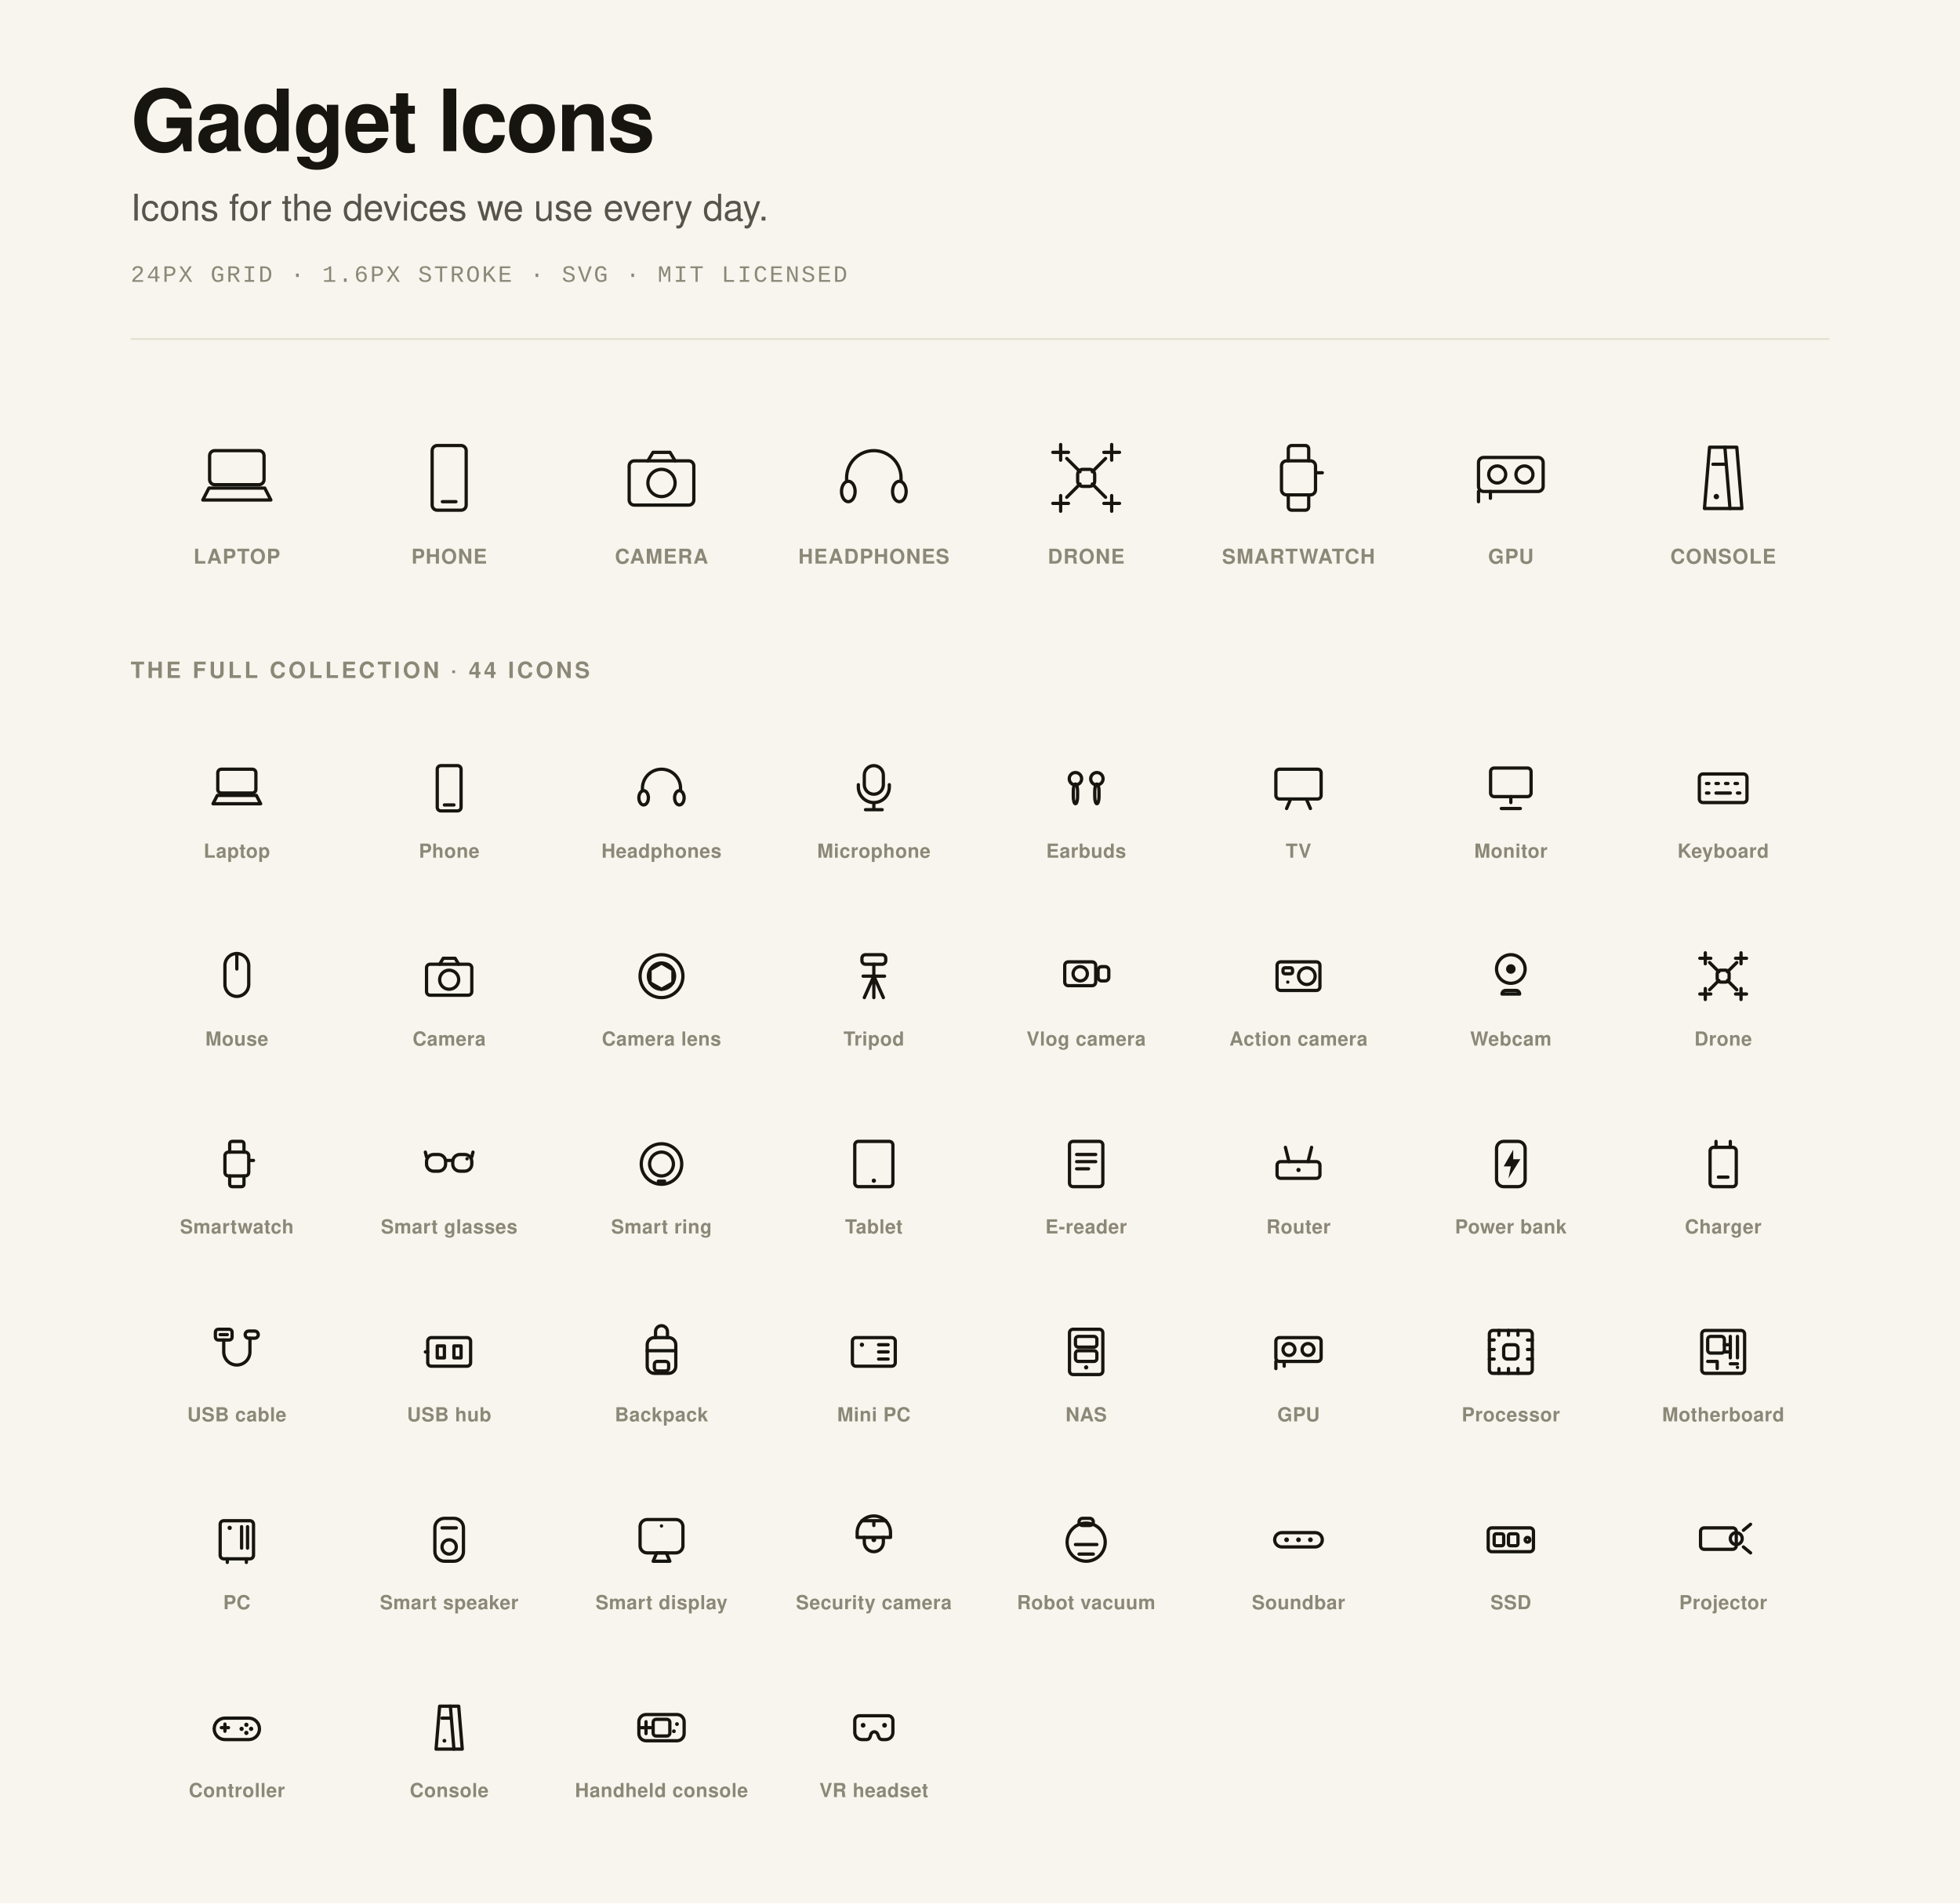
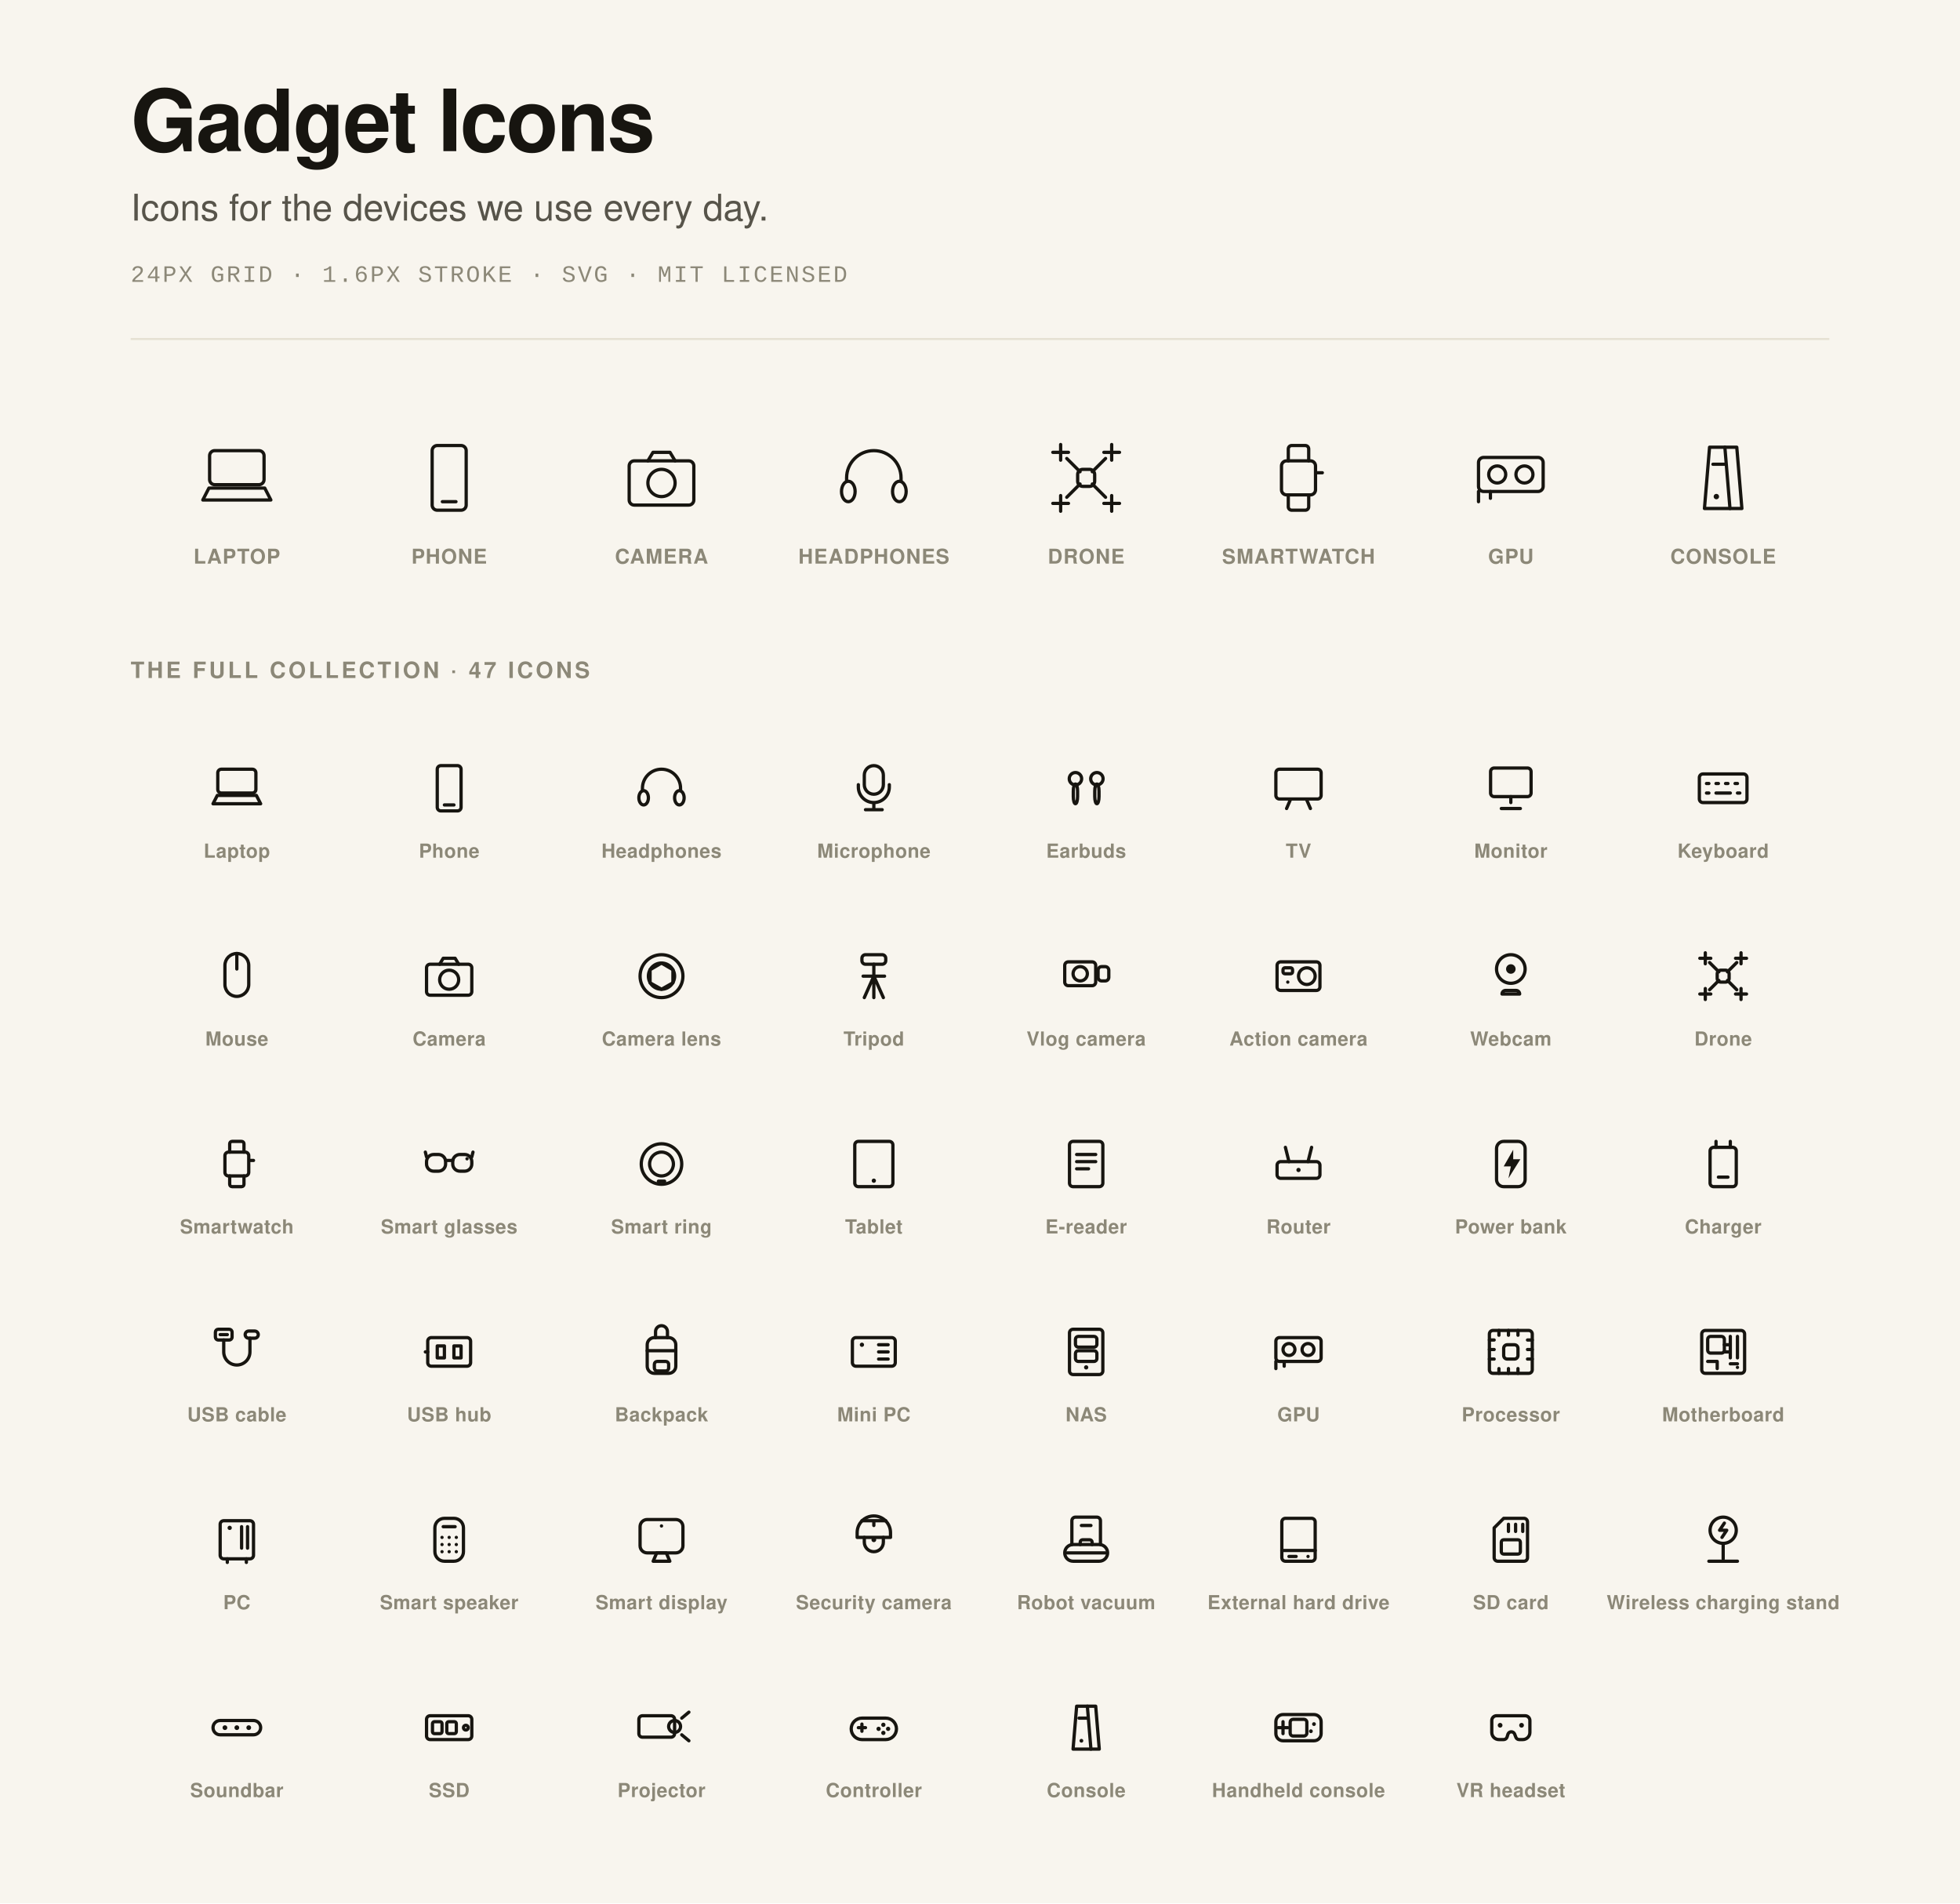
<svg xmlns="http://www.w3.org/2000/svg" width="960" height="932" viewBox="0 0 960 932">
  <rect width="960" height="932" fill="#F8F5EE" />
  <text x="64" y="74" font-family="-apple-system, BlinkMacSystemFont, 'Segoe UI', Helvetica, Arial, sans-serif" font-size="42" font-weight="700" letter-spacing="-0.02em" fill="#171510">Gadget Icons</text>
  <text x="64" y="108" font-family="-apple-system, BlinkMacSystemFont, 'Segoe UI', Helvetica, Arial, sans-serif" font-size="18" font-weight="400" fill="#57544A">Icons for the devices we use every day.</text>
  <text x="64" y="138" font-family="ui-monospace, SFMono-Regular, Menlo, Consolas, 'Liberation Mono', monospace" font-size="11.5" font-weight="500" letter-spacing="0.08em" fill="#8C8878">24PX GRID · 1.6PX STROKE · SVG · MIT LICENSED</text>
  <line x1="64" y1="166" x2="896" y2="166" stroke="#E6E1D3" stroke-width="1" />
  <g transform="translate(96, 214) scale(1.666667)" stroke="#171510" fill="none" stroke-width="0.96" stroke-linecap="round" stroke-linejoin="round">
    <rect x="4" y="4" width="16" height="10" rx="1.5" />
    <path d="M2 18.5h20l-1.8-3.5H3.8z" />
  </g>
  <text x="116" y="276" text-anchor="middle" font-family="-apple-system, BlinkMacSystemFont, 'Segoe UI', Helvetica, Arial, sans-serif" font-size="10" font-weight="600" letter-spacing="0.04em" fill="#8C8878">LAPTOP</text>
  <g transform="translate(200, 214) scale(1.666667)" stroke="#171510" fill="none" stroke-width="0.96" stroke-linecap="round" stroke-linejoin="round">
    <rect x="7" y="2.5" width="10" height="19" rx="1.5" />
    <line x1="10" y1="19" x2="14" y2="19" />
  </g>
  <text x="220" y="276" text-anchor="middle" font-family="-apple-system, BlinkMacSystemFont, 'Segoe UI', Helvetica, Arial, sans-serif" font-size="10" font-weight="600" letter-spacing="0.04em" fill="#8C8878">PHONE</text>
  <g transform="translate(304, 214) scale(1.666667)" stroke="#171510" fill="none" stroke-width="0.96" stroke-linecap="round" stroke-linejoin="round">
    <rect x="2.5" y="7" width="19" height="13" rx="1.5" />
    <circle cx="12" cy="13.5" r="4" />
    <path d="M8 7l1.5-2.5h5L16 7" />
  </g>
  <text x="324" y="276" text-anchor="middle" font-family="-apple-system, BlinkMacSystemFont, 'Segoe UI', Helvetica, Arial, sans-serif" font-size="10" font-weight="600" letter-spacing="0.04em" fill="#8C8878">CAMERA</text>
  <g transform="translate(408, 214) scale(1.666667)" stroke="#171510" fill="none" stroke-width="0.96" stroke-linecap="round" stroke-linejoin="round">
    <path d="M4 13v-1a8 8 0 0 1 16 0v1" />
    <rect x="2.5" y="13" width="4" height="6" rx="3" />
    <rect x="17.5" y="13" width="4" height="6" rx="3" />
  </g>
  <text x="428" y="276" text-anchor="middle" font-family="-apple-system, BlinkMacSystemFont, 'Segoe UI', Helvetica, Arial, sans-serif" font-size="10" font-weight="600" letter-spacing="0.04em" fill="#8C8878">HEADPHONES</text>
  <g transform="translate(512, 214) scale(1.666667)" stroke="#171510" fill="none" stroke-width="0.96" stroke-linecap="round" stroke-linejoin="round">
    <path d="M2.2 4.5h4.6M4.5 2.2v4.6M17.2 4.5h4.6M19.5 2.2v4.6M2.2 19.5h4.6M4.5 17.2v4.6M17.2 19.5h4.6M19.5 17.2v4.6" />
    <path d="M6.3 6.3L10.2 10.2M17.7 6.3L13.8 10.2M6.3 17.7L10.2 13.8M17.7 17.7L13.8 13.8" />
    <rect x="9.5" y="9.5" width="5" height="5" rx="1.5" />
  </g>
  <text x="532" y="276" text-anchor="middle" font-family="-apple-system, BlinkMacSystemFont, 'Segoe UI', Helvetica, Arial, sans-serif" font-size="10" font-weight="600" letter-spacing="0.04em" fill="#8C8878">DRONE</text>
  <g transform="translate(616, 214) scale(1.666667)" stroke="#171510" fill="none" stroke-width="0.96" stroke-linecap="round" stroke-linejoin="round">
    <rect x="7" y="7" width="10" height="10" rx="1.5" />
    <path d="M9 7V3.5a1 1 0 0 1 1-1h4a1 1 0 0 1 1 1V7M9 17v3.5a1 1 0 0 0 1 1h4a1 1 0 0 0 1-1V17" />
    <line x1="17.3" y1="10.5" x2="19" y2="10.5" />
  </g>
  <text x="636" y="276" text-anchor="middle" font-family="-apple-system, BlinkMacSystemFont, 'Segoe UI', Helvetica, Arial, sans-serif" font-size="10" font-weight="600" letter-spacing="0.04em" fill="#8C8878">SMARTWATCH</text>
  <g transform="translate(720, 214) scale(1.666667)" stroke="#171510" fill="none" stroke-width="0.96" stroke-linecap="round" stroke-linejoin="round">
    <rect x="2.5" y="6" width="19" height="10" rx="1.5" />
    <circle cx="8" cy="11" r="2.5" />
    <circle cx="16" cy="11" r="2.5" />
    <path d="M2.5 16v3M6 16v2" />
  </g>
  <text x="740" y="276" text-anchor="middle" font-family="-apple-system, BlinkMacSystemFont, 'Segoe UI', Helvetica, Arial, sans-serif" font-size="10" font-weight="600" letter-spacing="0.04em" fill="#8C8878">GPU</text>
  <g transform="translate(824, 214) scale(1.666667)" stroke="#171510" fill="none" stroke-width="0.96" stroke-linecap="round" stroke-linejoin="round">
    <path d="M8 3h8l1.5 18h-11z" />
    <path d="M12.5 3L14 21M9 8h3.5" />
    <circle cx="10" cy="17.5" r="0.8" fill="#171510" stroke="none" />
  </g>
  <text x="844" y="276" text-anchor="middle" font-family="-apple-system, BlinkMacSystemFont, 'Segoe UI', Helvetica, Arial, sans-serif" font-size="10" font-weight="600" letter-spacing="0.04em" fill="#8C8878">CONSOLE</text>
-   <text x="64" y="332" font-family="-apple-system, BlinkMacSystemFont, 'Segoe UI', Helvetica, Arial, sans-serif" font-size="11" font-weight="700" letter-spacing="0.12em" fill="#8C8878">THE FULL COLLECTION · 44 ICONS</text>
+   <text x="64" y="332" font-family="-apple-system, BlinkMacSystemFont, 'Segoe UI', Helvetica, Arial, sans-serif" font-size="11" font-weight="700" letter-spacing="0.12em" fill="#8C8878">THE FULL COLLECTION · 47 ICONS</text>
  <g transform="translate(102, 372) scale(1.166667)" stroke="#171510" fill="none" stroke-width="1.371" stroke-linecap="round" stroke-linejoin="round">
    <rect x="4" y="4" width="16" height="10" rx="1.5" />
    <path d="M2 18.5h20l-1.8-3.5H3.8z" />
  </g>
  <text x="116" y="420" text-anchor="middle" font-family="-apple-system, BlinkMacSystemFont, 'Segoe UI', Helvetica, Arial, sans-serif" font-size="9.5" font-weight="600" letter-spacing="0.02em" fill="#8C8878">Laptop</text>
  <g transform="translate(206, 372) scale(1.166667)" stroke="#171510" fill="none" stroke-width="1.371" stroke-linecap="round" stroke-linejoin="round">
    <rect x="7" y="2.5" width="10" height="19" rx="1.5" />
    <line x1="10" y1="19" x2="14" y2="19" />
  </g>
  <text x="220" y="420" text-anchor="middle" font-family="-apple-system, BlinkMacSystemFont, 'Segoe UI', Helvetica, Arial, sans-serif" font-size="9.5" font-weight="600" letter-spacing="0.02em" fill="#8C8878">Phone</text>
  <g transform="translate(310, 372) scale(1.166667)" stroke="#171510" fill="none" stroke-width="1.371" stroke-linecap="round" stroke-linejoin="round">
    <path d="M4 13v-1a8 8 0 0 1 16 0v1" />
    <rect x="2.5" y="13" width="4" height="6" rx="3" />
    <rect x="17.5" y="13" width="4" height="6" rx="3" />
  </g>
  <text x="324" y="420" text-anchor="middle" font-family="-apple-system, BlinkMacSystemFont, 'Segoe UI', Helvetica, Arial, sans-serif" font-size="9.5" font-weight="600" letter-spacing="0.02em" fill="#8C8878">Headphones</text>
  <g transform="translate(414, 372) scale(1.166667)" stroke="#171510" fill="none" stroke-width="1.371" stroke-linecap="round" stroke-linejoin="round">
    <rect x="8" y="2.5" width="8" height="12" rx="4" />
    <path d="M5.5 10.5v1a6.5 6.5 0 0 0 13 0v-1M12 18v3M8.5 21h7" />
  </g>
  <text x="428" y="420" text-anchor="middle" font-family="-apple-system, BlinkMacSystemFont, 'Segoe UI', Helvetica, Arial, sans-serif" font-size="9.5" font-weight="600" letter-spacing="0.02em" fill="#8C8878">Microphone</text>
  <g transform="translate(518, 372) scale(1.166667)" stroke="#171510" fill="none" stroke-width="1.371" stroke-linecap="round" stroke-linejoin="round">
    <circle cx="7.5" cy="8" r="2.6" />
    <rect x="6.6" y="10.2" width="1.8" height="8.3" rx="3" />
    <circle cx="16.5" cy="8" r="2.6" />
    <rect x="15.6" y="10.2" width="1.8" height="8.3" rx="3" />
  </g>
  <text x="532" y="420" text-anchor="middle" font-family="-apple-system, BlinkMacSystemFont, 'Segoe UI', Helvetica, Arial, sans-serif" font-size="9.5" font-weight="600" letter-spacing="0.02em" fill="#8C8878">Earbuds</text>
  <g transform="translate(622, 372) scale(1.166667)" stroke="#171510" fill="none" stroke-width="1.371" stroke-linecap="round" stroke-linejoin="round">
    <rect x="2.5" y="4" width="19" height="12.5" rx="1.5" />
    <path d="M7 20.5l1.5-3.5M17 20.5l-1.5-3.5" />
  </g>
  <text x="636" y="420" text-anchor="middle" font-family="-apple-system, BlinkMacSystemFont, 'Segoe UI', Helvetica, Arial, sans-serif" font-size="9.5" font-weight="600" letter-spacing="0.02em" fill="#8C8878">TV</text>
  <g transform="translate(726, 372) scale(1.166667)" stroke="#171510" fill="none" stroke-width="1.371" stroke-linecap="round" stroke-linejoin="round">
    <rect x="3.5" y="3.5" width="17" height="12" rx="1.5" />
    <path d="M12 15.5v2.5" />
    <path d="M8 20.5h8" />
  </g>
  <text x="740" y="420" text-anchor="middle" font-family="-apple-system, BlinkMacSystemFont, 'Segoe UI', Helvetica, Arial, sans-serif" font-size="9.5" font-weight="600" letter-spacing="0.02em" fill="#8C8878">Monitor</text>
  <g transform="translate(830, 372) scale(1.166667)" stroke="#171510" fill="none" stroke-width="1.371" stroke-linecap="round" stroke-linejoin="round">
    <rect x="2" y="6" width="20" height="12" rx="1.5" />
    <path d="M5 10h1M9 10h1M13 10h1M17 10h1M5 14h1M18 14h1M9 14h6" />
  </g>
  <text x="844" y="420" text-anchor="middle" font-family="-apple-system, BlinkMacSystemFont, 'Segoe UI', Helvetica, Arial, sans-serif" font-size="9.5" font-weight="600" letter-spacing="0.02em" fill="#8C8878">Keyboard</text>
  <g transform="translate(102, 464) scale(1.166667)" stroke="#171510" fill="none" stroke-width="1.371" stroke-linecap="round" stroke-linejoin="round">
    <rect x="7" y="2.5" width="10" height="18" rx="5" />
    <line x1="12" y1="2.5" x2="12" y2="9" />
  </g>
  <text x="116" y="512" text-anchor="middle" font-family="-apple-system, BlinkMacSystemFont, 'Segoe UI', Helvetica, Arial, sans-serif" font-size="9.5" font-weight="600" letter-spacing="0.02em" fill="#8C8878">Mouse</text>
  <g transform="translate(206, 464) scale(1.166667)" stroke="#171510" fill="none" stroke-width="1.371" stroke-linecap="round" stroke-linejoin="round">
    <rect x="2.5" y="7" width="19" height="13" rx="1.5" />
    <circle cx="12" cy="13.5" r="4" />
    <path d="M8 7l1.5-2.5h5L16 7" />
  </g>
  <text x="220" y="512" text-anchor="middle" font-family="-apple-system, BlinkMacSystemFont, 'Segoe UI', Helvetica, Arial, sans-serif" font-size="9.5" font-weight="600" letter-spacing="0.02em" fill="#8C8878">Camera</text>
  <g transform="translate(310, 464) scale(1.166667)" stroke="#171510" fill="none" stroke-width="1.371" stroke-linecap="round" stroke-linejoin="round">
    <circle cx="12" cy="12" r="9" />
    <circle cx="12" cy="12" r="5.5" />
    <path d="M12 6.5l4.8 2.8v5.5L12 17.5l-4.8-2.7V9.3z" />
  </g>
  <text x="324" y="512" text-anchor="middle" font-family="-apple-system, BlinkMacSystemFont, 'Segoe UI', Helvetica, Arial, sans-serif" font-size="9.5" font-weight="600" letter-spacing="0.02em" fill="#8C8878">Camera lens</text>
  <g transform="translate(414, 464) scale(1.166667)" stroke="#171510" fill="none" stroke-width="1.371" stroke-linecap="round" stroke-linejoin="round">
    <rect x="7" y="3" width="10" height="4" rx="1.5" />
    <path d="M12 7v5M7.5 12h9M12 12l-4 9M12 12l4 9M12 12v9" />
  </g>
  <text x="428" y="512" text-anchor="middle" font-family="-apple-system, BlinkMacSystemFont, 'Segoe UI', Helvetica, Arial, sans-serif" font-size="9.5" font-weight="600" letter-spacing="0.02em" fill="#8C8878">Tripod</text>
  <g transform="translate(518, 464) scale(1.166667)" stroke="#171510" fill="none" stroke-width="1.371" stroke-linecap="round" stroke-linejoin="round">
    <rect x="3" y="6" width="13" height="10" rx="1.5" />
    <circle cx="9.5" cy="11" r="3" />
    <rect x="17" y="8" width="4.5" height="6" rx="1.5" />
  </g>
  <text x="532" y="512" text-anchor="middle" font-family="-apple-system, BlinkMacSystemFont, 'Segoe UI', Helvetica, Arial, sans-serif" font-size="9.5" font-weight="600" letter-spacing="0.02em" fill="#8C8878">Vlog camera</text>
  <g transform="translate(622, 464) scale(1.166667)" stroke="#171510" fill="none" stroke-width="1.371" stroke-linecap="round" stroke-linejoin="round">
    <rect x="3" y="6" width="18" height="12" rx="1.5" />
    <circle cx="15.5" cy="12" r="3.5" />
    <rect x="5.5" y="8.5" width="4" height="2.5" rx="0.8" />
    <circle cx="7.5" cy="14.5" r="0.7" fill="#171510" stroke="none" />
  </g>
  <text x="636" y="512" text-anchor="middle" font-family="-apple-system, BlinkMacSystemFont, 'Segoe UI', Helvetica, Arial, sans-serif" font-size="9.5" font-weight="600" letter-spacing="0.02em" fill="#8C8878">Action camera</text>
  <g transform="translate(726, 464) scale(1.166667)" stroke="#171510" fill="none" stroke-width="1.371" stroke-linecap="round" stroke-linejoin="round">
    <circle cx="12" cy="9" r="6" />
    <circle cx="12" cy="9" r="2" fill="#171510" stroke="none" />
    <path d="M8.3 19.5h7.4a1.5 1.5 0 0 0-1.5-1.5h-4.4a1.5 1.5 0 0 0-1.5 1.5z" />
  </g>
  <text x="740" y="512" text-anchor="middle" font-family="-apple-system, BlinkMacSystemFont, 'Segoe UI', Helvetica, Arial, sans-serif" font-size="9.5" font-weight="600" letter-spacing="0.02em" fill="#8C8878">Webcam</text>
  <g transform="translate(830, 464) scale(1.166667)" stroke="#171510" fill="none" stroke-width="1.371" stroke-linecap="round" stroke-linejoin="round">
    <path d="M2.2 4.5h4.6M4.5 2.2v4.6M17.2 4.5h4.6M19.5 2.2v4.6M2.2 19.5h4.6M4.5 17.2v4.6M17.2 19.5h4.6M19.5 17.2v4.6" />
    <path d="M6.3 6.3L10.2 10.2M17.7 6.3L13.8 10.2M6.3 17.7L10.2 13.8M17.7 17.7L13.8 13.8" />
    <rect x="9.5" y="9.5" width="5" height="5" rx="1.5" />
  </g>
  <text x="844" y="512" text-anchor="middle" font-family="-apple-system, BlinkMacSystemFont, 'Segoe UI', Helvetica, Arial, sans-serif" font-size="9.5" font-weight="600" letter-spacing="0.02em" fill="#8C8878">Drone</text>
  <g transform="translate(102, 556) scale(1.166667)" stroke="#171510" fill="none" stroke-width="1.371" stroke-linecap="round" stroke-linejoin="round">
    <rect x="7" y="7" width="10" height="10" rx="1.5" />
    <path d="M9 7V3.5a1 1 0 0 1 1-1h4a1 1 0 0 1 1 1V7M9 17v3.5a1 1 0 0 0 1 1h4a1 1 0 0 0 1-1V17" />
    <line x1="17.3" y1="10.5" x2="19" y2="10.5" />
  </g>
  <text x="116" y="604" text-anchor="middle" font-family="-apple-system, BlinkMacSystemFont, 'Segoe UI', Helvetica, Arial, sans-serif" font-size="9.5" font-weight="600" letter-spacing="0.02em" fill="#8C8878">Smartwatch</text>
  <g transform="translate(206, 556) scale(1.166667)" stroke="#171510" fill="none" stroke-width="1.371" stroke-linecap="round" stroke-linejoin="round">
    <rect x="2.5" y="8" width="8" height="7" rx="3" />
    <rect x="13.5" y="8" width="8" height="7" rx="3" />
    <path d="M10.5 10.5h3M2.5 9L2 7M21.5 9l.5-2" />
    <circle cx="19.5" cy="9.8" r="0.7" fill="#171510" stroke="none" />
  </g>
  <text x="220" y="604" text-anchor="middle" font-family="-apple-system, BlinkMacSystemFont, 'Segoe UI', Helvetica, Arial, sans-serif" font-size="9.5" font-weight="600" letter-spacing="0.02em" fill="#8C8878">Smart glasses</text>
  <g transform="translate(310, 556) scale(1.166667)" stroke="#171510" fill="none" stroke-width="1.371" stroke-linecap="round" stroke-linejoin="round">
    <circle cx="12" cy="12" r="8.5" />
    <circle cx="12" cy="12" r="5" />
    <rect x="10" y="18.5" width="4" height="1.5" rx="0.75" fill="#171510" stroke="none" />
  </g>
  <text x="324" y="604" text-anchor="middle" font-family="-apple-system, BlinkMacSystemFont, 'Segoe UI', Helvetica, Arial, sans-serif" font-size="9.5" font-weight="600" letter-spacing="0.02em" fill="#8C8878">Smart ring</text>
  <g transform="translate(414, 556) scale(1.166667)" stroke="#171510" fill="none" stroke-width="1.371" stroke-linecap="round" stroke-linejoin="round">
    <rect x="4" y="2.5" width="16" height="19" rx="1.5" />
    <circle cx="12" cy="19" r="0.9" fill="#171510" stroke="none" />
  </g>
  <text x="428" y="604" text-anchor="middle" font-family="-apple-system, BlinkMacSystemFont, 'Segoe UI', Helvetica, Arial, sans-serif" font-size="9.5" font-weight="600" letter-spacing="0.02em" fill="#8C8878">Tablet</text>
  <g transform="translate(518, 556) scale(1.166667)" stroke="#171510" fill="none" stroke-width="1.371" stroke-linecap="round" stroke-linejoin="round">
    <rect x="5" y="2.5" width="14" height="19" rx="1.5" />
    <path d="M8 8h8M8 11h8M8 14h5" />
  </g>
  <text x="532" y="604" text-anchor="middle" font-family="-apple-system, BlinkMacSystemFont, 'Segoe UI', Helvetica, Arial, sans-serif" font-size="9.5" font-weight="600" letter-spacing="0.02em" fill="#8C8878">E-reader</text>
  <g transform="translate(622, 556) scale(1.166667)" stroke="#171510" fill="none" stroke-width="1.371" stroke-linecap="round" stroke-linejoin="round">
    <rect x="3" y="11" width="18" height="7" rx="1.5" />
    <path d="M8 11l-1.5-6M16 11l1.5-6" />
    <circle cx="12" cy="14.5" r="0.9" fill="#171510" stroke="none" />
  </g>
  <text x="636" y="604" text-anchor="middle" font-family="-apple-system, BlinkMacSystemFont, 'Segoe UI', Helvetica, Arial, sans-serif" font-size="9.5" font-weight="600" letter-spacing="0.02em" fill="#8C8878">Router</text>
  <g transform="translate(726, 556) scale(1.166667)" stroke="#171510" fill="none" stroke-width="1.371" stroke-linecap="round" stroke-linejoin="round">
    <rect x="6" y="2.5" width="12" height="19" rx="3" />
    <path d="M13 6l-4 7h3l-1 5 5-8h-3z" fill="#171510" stroke="none" />
  </g>
  <text x="740" y="604" text-anchor="middle" font-family="-apple-system, BlinkMacSystemFont, 'Segoe UI', Helvetica, Arial, sans-serif" font-size="9.5" font-weight="600" letter-spacing="0.02em" fill="#8C8878">Power bank</text>
  <g transform="translate(830, 556) scale(1.166667)" stroke="#171510" fill="none" stroke-width="1.371" stroke-linecap="round" stroke-linejoin="round">
    <path d="M9 5V2.5M15 5V2.5" />
    <rect x="6.5" y="5" width="11" height="16.5" rx="1.5" />
    <path d="M10 17.5h4" />
  </g>
  <text x="844" y="604" text-anchor="middle" font-family="-apple-system, BlinkMacSystemFont, 'Segoe UI', Helvetica, Arial, sans-serif" font-size="9.5" font-weight="600" letter-spacing="0.02em" fill="#8C8878">Charger</text>
  <g transform="translate(102, 648) scale(1.166667)" stroke="#171510" fill="none" stroke-width="1.371" stroke-linecap="round" stroke-linejoin="round">
    <rect x="3" y="2.5" width="7" height="4.5" rx="1.2" />
    <rect x="15.5" y="3.25" width="5.5" height="3" rx="1.5" />
    <path d="M6.5 7v5a5.5 5.5 0 0 0 11 0V6.25M5 4.75h3" />
  </g>
  <text x="116" y="696" text-anchor="middle" font-family="-apple-system, BlinkMacSystemFont, 'Segoe UI', Helvetica, Arial, sans-serif" font-size="9.5" font-weight="600" letter-spacing="0.02em" fill="#8C8878">USB cable</text>
  <g transform="translate(206, 648) scale(1.166667)" stroke="#171510" fill="none" stroke-width="1.371" stroke-linecap="round" stroke-linejoin="round">
    <rect x="3" y="6" width="18" height="12" rx="1.5" />
    <path d="M2 12h1M7 9.5h3v5H7zM14 9.5h3v5h-3z" />
  </g>
  <text x="220" y="696" text-anchor="middle" font-family="-apple-system, BlinkMacSystemFont, 'Segoe UI', Helvetica, Arial, sans-serif" font-size="9.5" font-weight="600" letter-spacing="0.02em" fill="#8C8878">USB hub</text>
  <g transform="translate(310, 648) scale(1.166667)" stroke="#171510" fill="none" stroke-width="1.371" stroke-linecap="round" stroke-linejoin="round">
    <path d="M9.5 6V3.5a2.5 2.5 0 0 1 5 0V6" />
    <rect x="6" y="6" width="12" height="15" rx="3" />
    <path d="M6 11.5h12" />
    <rect x="9" y="16" width="6" height="4" rx="1.2" />
  </g>
  <text x="324" y="696" text-anchor="middle" font-family="-apple-system, BlinkMacSystemFont, 'Segoe UI', Helvetica, Arial, sans-serif" font-size="9.5" font-weight="600" letter-spacing="0.02em" fill="#8C8878">Backpack</text>
  <g transform="translate(414, 648) scale(1.166667)" stroke="#171510" fill="none" stroke-width="1.371" stroke-linecap="round" stroke-linejoin="round">
    <rect x="3" y="6" width="18" height="12" rx="1.5" />
    <circle cx="7" cy="9" r="0.9" fill="#171510" stroke="none" />
    <path d="M14 9h4M14 12h4M14 15h4" />
  </g>
  <text x="428" y="696" text-anchor="middle" font-family="-apple-system, BlinkMacSystemFont, 'Segoe UI', Helvetica, Arial, sans-serif" font-size="9.5" font-weight="600" letter-spacing="0.02em" fill="#8C8878">Mini PC</text>
  <g transform="translate(518, 648) scale(1.166667)" stroke="#171510" fill="none" stroke-width="1.371" stroke-linecap="round" stroke-linejoin="round">
    <rect x="5" y="2.5" width="14" height="19" rx="1.5" />
    <rect x="7.5" y="5.5" width="9" height="4.5" rx="1.2" />
    <rect x="7.5" y="11.5" width="9" height="4.5" rx="1.2" />
    <circle cx="12" cy="18.5" r="0.9" fill="#171510" stroke="none" />
  </g>
  <text x="532" y="696" text-anchor="middle" font-family="-apple-system, BlinkMacSystemFont, 'Segoe UI', Helvetica, Arial, sans-serif" font-size="9.5" font-weight="600" letter-spacing="0.02em" fill="#8C8878">NAS</text>
  <g transform="translate(622, 648) scale(1.166667)" stroke="#171510" fill="none" stroke-width="1.371" stroke-linecap="round" stroke-linejoin="round">
    <rect x="2.5" y="6" width="19" height="10" rx="1.5" />
    <circle cx="8" cy="11" r="2.5" />
    <circle cx="16" cy="11" r="2.5" />
    <path d="M2.5 16v3M6 16v2" />
  </g>
  <text x="636" y="696" text-anchor="middle" font-family="-apple-system, BlinkMacSystemFont, 'Segoe UI', Helvetica, Arial, sans-serif" font-size="9.5" font-weight="600" letter-spacing="0.02em" fill="#8C8878">GPU</text>
  <g transform="translate(726, 648) scale(1.166667)" stroke="#171510" fill="none" stroke-width="1.371" stroke-linecap="round" stroke-linejoin="round">
    <rect x="3" y="3" width="18" height="18" rx="1.5" />
    <rect x="9" y="9" width="6" height="6" rx="1.5" />
    <path d="M3 7h2M3 11h2M3 15h2M19 7h2M19 11h2M19 15h2M7 3v2M11 3v2M15 3v2M7 19v2M11 19v2M15 19v2" />
  </g>
  <text x="740" y="696" text-anchor="middle" font-family="-apple-system, BlinkMacSystemFont, 'Segoe UI', Helvetica, Arial, sans-serif" font-size="9.5" font-weight="600" letter-spacing="0.02em" fill="#8C8878">Processor</text>
  <g transform="translate(830, 648) scale(1.166667)" stroke="#171510" fill="none" stroke-width="1.371" stroke-linecap="round" stroke-linejoin="round">
    <rect x="3" y="3" width="18" height="18" rx="1.5" />
    <rect x="5.5" y="5.5" width="7" height="7" rx="1.2" />
    <path d="M15 5.5v9M18 5.5v9M12.5 9H15M12.5 12H15M5.5 16h4v3M15 17h3" />
    <circle cx="18" cy="18.5" r="0.7" fill="#171510" stroke="none" />
  </g>
  <text x="844" y="696" text-anchor="middle" font-family="-apple-system, BlinkMacSystemFont, 'Segoe UI', Helvetica, Arial, sans-serif" font-size="9.5" font-weight="600" letter-spacing="0.02em" fill="#8C8878">Motherboard</text>
  <g transform="translate(102, 740) scale(1.166667)" stroke="#171510" fill="none" stroke-width="1.371" stroke-linecap="round" stroke-linejoin="round">
    <rect x="5" y="4" width="14" height="16" rx="1.5" />
    <circle cx="9" cy="7" r="0.9" fill="#171510" stroke="none" />
    <path d="M14 6.5v9M16.5 6.5v9" />
    <path d="M8 20v1.5M16 20v1.5" />
  </g>
  <text x="116" y="788" text-anchor="middle" font-family="-apple-system, BlinkMacSystemFont, 'Segoe UI', Helvetica, Arial, sans-serif" font-size="9.5" font-weight="600" letter-spacing="0.02em" fill="#8C8878">PC</text>
  <g transform="translate(206, 740) scale(1.166667)" stroke="#171510" fill="none" stroke-width="1.371" stroke-linecap="round" stroke-linejoin="round">
    <rect x="6" y="3" width="12" height="18" rx="4" />
-     <path d="M9 7h6" />
-     <circle cx="12" cy="15" r="3" />
+     <path d="M9.5 6.5h5" />
+     <path d="M9 11h0M12 11h0M15 11h0M9 14h0M12 14h0M15 14h0M9 17h0M12 17h0M15 17h0" />
  </g>
  <text x="220" y="788" text-anchor="middle" font-family="-apple-system, BlinkMacSystemFont, 'Segoe UI', Helvetica, Arial, sans-serif" font-size="9.5" font-weight="600" letter-spacing="0.02em" fill="#8C8878">Smart speaker</text>
  <g transform="translate(310, 740) scale(1.166667)" stroke="#171510" fill="none" stroke-width="1.371" stroke-linecap="round" stroke-linejoin="round">
    <rect x="3" y="3.5" width="18" height="14" rx="3" />
    <circle cx="12" cy="6.2" r="0.7" fill="#171510" stroke="none" />
    <path d="M8.5 21h7L14 17.5h-4z" />
  </g>
  <text x="324" y="788" text-anchor="middle" font-family="-apple-system, BlinkMacSystemFont, 'Segoe UI', Helvetica, Arial, sans-serif" font-size="9.5" font-weight="600" letter-spacing="0.02em" fill="#8C8878">Smart display</text>
  <g transform="translate(414, 740) scale(1.166667)" stroke="#171510" fill="none" stroke-width="1.371" stroke-linecap="round" stroke-linejoin="round">
    <path d="M5 9a7 7 0 0 1 14 0v2H5z" />
    <path d="M8 11v2a4 4 0 0 0 8 0v-2" />
    <circle cx="12" cy="12" r="1" fill="#171510" stroke="none" />
    <path d="M7 4h10M12 4v2" />
  </g>
  <text x="428" y="788" text-anchor="middle" font-family="-apple-system, BlinkMacSystemFont, 'Segoe UI', Helvetica, Arial, sans-serif" font-size="9.5" font-weight="600" letter-spacing="0.02em" fill="#8C8878">Security camera</text>
  <g transform="translate(518, 740) scale(1.166667)" stroke="#171510" fill="none" stroke-width="1.371" stroke-linecap="round" stroke-linejoin="round">
-     <circle cx="12" cy="13" r="8" />
-     <rect x="9" y="3" width="6" height="3" rx="1.5" />
-     <path d="M7.5 14h9M9 18h6" />
+     <path d="M6 14V4a1.5 1.5 0 0 1 1.5-1.5h9A1.5 1.5 0 0 1 18 4v10M10 6h4" />
+     <rect x="3" y="14" width="18" height="7" rx="3.5" />
+     <path d="M4 17.5h16M9.5 14v-1a1 1 0 0 1 1-1h3a1 1 0 0 1 1 1v1" />
  </g>
  <text x="532" y="788" text-anchor="middle" font-family="-apple-system, BlinkMacSystemFont, 'Segoe UI', Helvetica, Arial, sans-serif" font-size="9.5" font-weight="600" letter-spacing="0.02em" fill="#8C8878">Robot vacuum</text>
  <g transform="translate(622, 740) scale(1.166667)" stroke="#171510" fill="none" stroke-width="1.371" stroke-linecap="round" stroke-linejoin="round">
+     <rect x="5" y="3" width="14" height="18" rx="1.5" />
+     <path d="M5 16.5h14M8 19h3" />
+     <circle cx="16" cy="19" r="0.7" fill="#171510" stroke="none" />
+   </g>
+   <text x="636" y="788" text-anchor="middle" font-family="-apple-system, BlinkMacSystemFont, 'Segoe UI', Helvetica, Arial, sans-serif" font-size="9.5" font-weight="600" letter-spacing="0.02em" fill="#8C8878">External hard drive</text>
+   <g transform="translate(726, 740) scale(1.166667)" stroke="#171510" fill="none" stroke-width="1.371" stroke-linecap="round" stroke-linejoin="round">
+     <path d="M9 3h8.5A1.5 1.5 0 0 1 19 4.5v15a1.5 1.5 0 0 1-1.5 1.5h-11A1.5 1.5 0 0 1 5 19.5V7z" />
+     <path d="M11 5.5v3M14 5.5v3M17 5.5v3" />
+     <rect x="8" y="12" width="8" height="6" rx="1" />
+   </g>
+   <text x="740" y="788" text-anchor="middle" font-family="-apple-system, BlinkMacSystemFont, 'Segoe UI', Helvetica, Arial, sans-serif" font-size="9.5" font-weight="600" letter-spacing="0.02em" fill="#8C8878">SD card</text>
+   <g transform="translate(830, 740) scale(1.166667)" stroke="#171510" fill="none" stroke-width="1.371" stroke-linecap="round" stroke-linejoin="round">
+     <circle cx="12" cy="8" r="5.5" />
+     <path d="M12 13.5V20M6 21h12M12.5 5l-2 3h3l-2 3" />
+   </g>
+   <text x="844" y="788" text-anchor="middle" font-family="-apple-system, BlinkMacSystemFont, 'Segoe UI', Helvetica, Arial, sans-serif" font-size="9.5" font-weight="600" letter-spacing="0.02em" fill="#8C8878">Wireless charging stand</text>
+   <g transform="translate(102, 832) scale(1.166667)" stroke="#171510" fill="none" stroke-width="1.371" stroke-linecap="round" stroke-linejoin="round">
    <rect x="2" y="9" width="20" height="6" rx="3" />
    <circle cx="7" cy="12" r="1" fill="#171510" stroke="none" />
    <circle cx="12" cy="12" r="1" fill="#171510" stroke="none" />
    <circle cx="17" cy="12" r="1" fill="#171510" stroke="none" />
  </g>
-   <text x="636" y="788" text-anchor="middle" font-family="-apple-system, BlinkMacSystemFont, 'Segoe UI', Helvetica, Arial, sans-serif" font-size="9.5" font-weight="600" letter-spacing="0.02em" fill="#8C8878">Soundbar</text>
-   <g transform="translate(726, 740) scale(1.166667)" stroke="#171510" fill="none" stroke-width="1.371" stroke-linecap="round" stroke-linejoin="round">
+   <text x="116" y="880" text-anchor="middle" font-family="-apple-system, BlinkMacSystemFont, 'Segoe UI', Helvetica, Arial, sans-serif" font-size="9.5" font-weight="600" letter-spacing="0.02em" fill="#8C8878">Soundbar</text>
+   <g transform="translate(206, 832) scale(1.166667)" stroke="#171510" fill="none" stroke-width="1.371" stroke-linecap="round" stroke-linejoin="round">
    <rect x="2.5" y="7" width="19" height="10" rx="1.5" />
    <rect x="5" y="9.5" width="4" height="5" rx="0.8" />
    <rect x="11" y="9.5" width="4" height="5" rx="0.8" />
    <circle cx="19" cy="12" r="1" />
  </g>
-   <text x="740" y="788" text-anchor="middle" font-family="-apple-system, BlinkMacSystemFont, 'Segoe UI', Helvetica, Arial, sans-serif" font-size="9.5" font-weight="600" letter-spacing="0.02em" fill="#8C8878">SSD</text>
-   <g transform="translate(830, 740) scale(1.166667)" stroke="#171510" fill="none" stroke-width="1.371" stroke-linecap="round" stroke-linejoin="round">
+   <text x="220" y="880" text-anchor="middle" font-family="-apple-system, BlinkMacSystemFont, 'Segoe UI', Helvetica, Arial, sans-serif" font-size="9.5" font-weight="600" letter-spacing="0.02em" fill="#8C8878">SSD</text>
+   <g transform="translate(310, 832) scale(1.166667)" stroke="#171510" fill="none" stroke-width="1.371" stroke-linecap="round" stroke-linejoin="round">
    <rect x="2.5" y="7" width="15" height="9" rx="1.5" />
    <circle cx="17.5" cy="11.5" r="2.5" />
    <path d="M20.5 8l3-2.5M20.5 15l3 2.5" />
  </g>
-   <text x="844" y="788" text-anchor="middle" font-family="-apple-system, BlinkMacSystemFont, 'Segoe UI', Helvetica, Arial, sans-serif" font-size="9.5" font-weight="600" letter-spacing="0.02em" fill="#8C8878">Projector</text>
-   <g transform="translate(102, 832) scale(1.166667)" stroke="#171510" fill="none" stroke-width="1.371" stroke-linecap="round" stroke-linejoin="round">
+   <text x="324" y="880" text-anchor="middle" font-family="-apple-system, BlinkMacSystemFont, 'Segoe UI', Helvetica, Arial, sans-serif" font-size="9.5" font-weight="600" letter-spacing="0.02em" fill="#8C8878">Projector</text>
+   <g transform="translate(414, 832) scale(1.166667)" stroke="#171510" fill="none" stroke-width="1.371" stroke-linecap="round" stroke-linejoin="round">
    <rect x="2.5" y="8" width="19" height="9" rx="4.5" />
    <path d="M7 10.5v3M5.5 12h3" />
    <circle cx="16" cy="10.8" r="0.9" fill="#171510" stroke="none" />
    <circle cx="18" cy="12.5" r="0.9" fill="#171510" stroke="none" />
    <circle cx="14" cy="12.5" r="0.9" fill="#171510" stroke="none" />
    <circle cx="16" cy="14.2" r="0.9" fill="#171510" stroke="none" />
  </g>
-   <text x="116" y="880" text-anchor="middle" font-family="-apple-system, BlinkMacSystemFont, 'Segoe UI', Helvetica, Arial, sans-serif" font-size="9.5" font-weight="600" letter-spacing="0.02em" fill="#8C8878">Controller</text>
-   <g transform="translate(206, 832) scale(1.166667)" stroke="#171510" fill="none" stroke-width="1.371" stroke-linecap="round" stroke-linejoin="round">
+   <text x="428" y="880" text-anchor="middle" font-family="-apple-system, BlinkMacSystemFont, 'Segoe UI', Helvetica, Arial, sans-serif" font-size="9.5" font-weight="600" letter-spacing="0.02em" fill="#8C8878">Controller</text>
+   <g transform="translate(518, 832) scale(1.166667)" stroke="#171510" fill="none" stroke-width="1.371" stroke-linecap="round" stroke-linejoin="round">
    <path d="M8 3h8l1.5 18h-11z" />
    <path d="M12.5 3L14 21M9 8h3.5" />
    <circle cx="10" cy="17.5" r="0.8" fill="#171510" stroke="none" />
  </g>
-   <text x="220" y="880" text-anchor="middle" font-family="-apple-system, BlinkMacSystemFont, 'Segoe UI', Helvetica, Arial, sans-serif" font-size="9.5" font-weight="600" letter-spacing="0.02em" fill="#8C8878">Console</text>
-   <g transform="translate(310, 832) scale(1.166667)" stroke="#171510" fill="none" stroke-width="1.371" stroke-linecap="round" stroke-linejoin="round">
+   <text x="532" y="880" text-anchor="middle" font-family="-apple-system, BlinkMacSystemFont, 'Segoe UI', Helvetica, Arial, sans-serif" font-size="9.5" font-weight="600" letter-spacing="0.02em" fill="#8C8878">Console</text>
+   <g transform="translate(622, 832) scale(1.166667)" stroke="#171510" fill="none" stroke-width="1.371" stroke-linecap="round" stroke-linejoin="round">
    <rect x="2.5" y="6.5" width="19" height="11" rx="3" />
    <rect x="8.5" y="8.5" width="7" height="7" rx="1.2" />
    <path d="M5.5 9.5v5M3.5 12h4" />
    <circle cx="18.5" cy="10.5" r="0.8" fill="#171510" stroke="none" />
    <circle cx="17.2" cy="13.5" r="0.8" fill="#171510" stroke="none" />
  </g>
-   <text x="324" y="880" text-anchor="middle" font-family="-apple-system, BlinkMacSystemFont, 'Segoe UI', Helvetica, Arial, sans-serif" font-size="9.5" font-weight="600" letter-spacing="0.02em" fill="#8C8878">Handheld console</text>
-   <g transform="translate(414, 832) scale(1.166667)" stroke="#171510" fill="none" stroke-width="1.371" stroke-linecap="round" stroke-linejoin="round">
+   <text x="636" y="880" text-anchor="middle" font-family="-apple-system, BlinkMacSystemFont, 'Segoe UI', Helvetica, Arial, sans-serif" font-size="9.5" font-weight="600" letter-spacing="0.02em" fill="#8C8878">Handheld console</text>
+   <g transform="translate(726, 832) scale(1.166667)" stroke="#171510" fill="none" stroke-width="1.371" stroke-linecap="round" stroke-linejoin="round">
    <path d="M4 9a2 2 0 0 1 2-2h12a2 2 0 0 1 2 2v5a3 3 0 0 1-3 3h-1.5a1.5 1.5 0 0 1-1.4-1l-.5-1.3a1.5 1.5 0 0 0-2.8 0L10.4 16a1.5 1.5 0 0 1-1.4 1H7a3 3 0 0 1-3-3z" />
    <circle cx="7.5" cy="11" r="1" fill="#171510" stroke="none" />
    <circle cx="16.5" cy="11" r="1" fill="#171510" stroke="none" />
  </g>
-   <text x="428" y="880" text-anchor="middle" font-family="-apple-system, BlinkMacSystemFont, 'Segoe UI', Helvetica, Arial, sans-serif" font-size="9.5" font-weight="600" letter-spacing="0.02em" fill="#8C8878">VR headset</text>
+   <text x="740" y="880" text-anchor="middle" font-family="-apple-system, BlinkMacSystemFont, 'Segoe UI', Helvetica, Arial, sans-serif" font-size="9.5" font-weight="600" letter-spacing="0.02em" fill="#8C8878">VR headset</text>
</svg>
